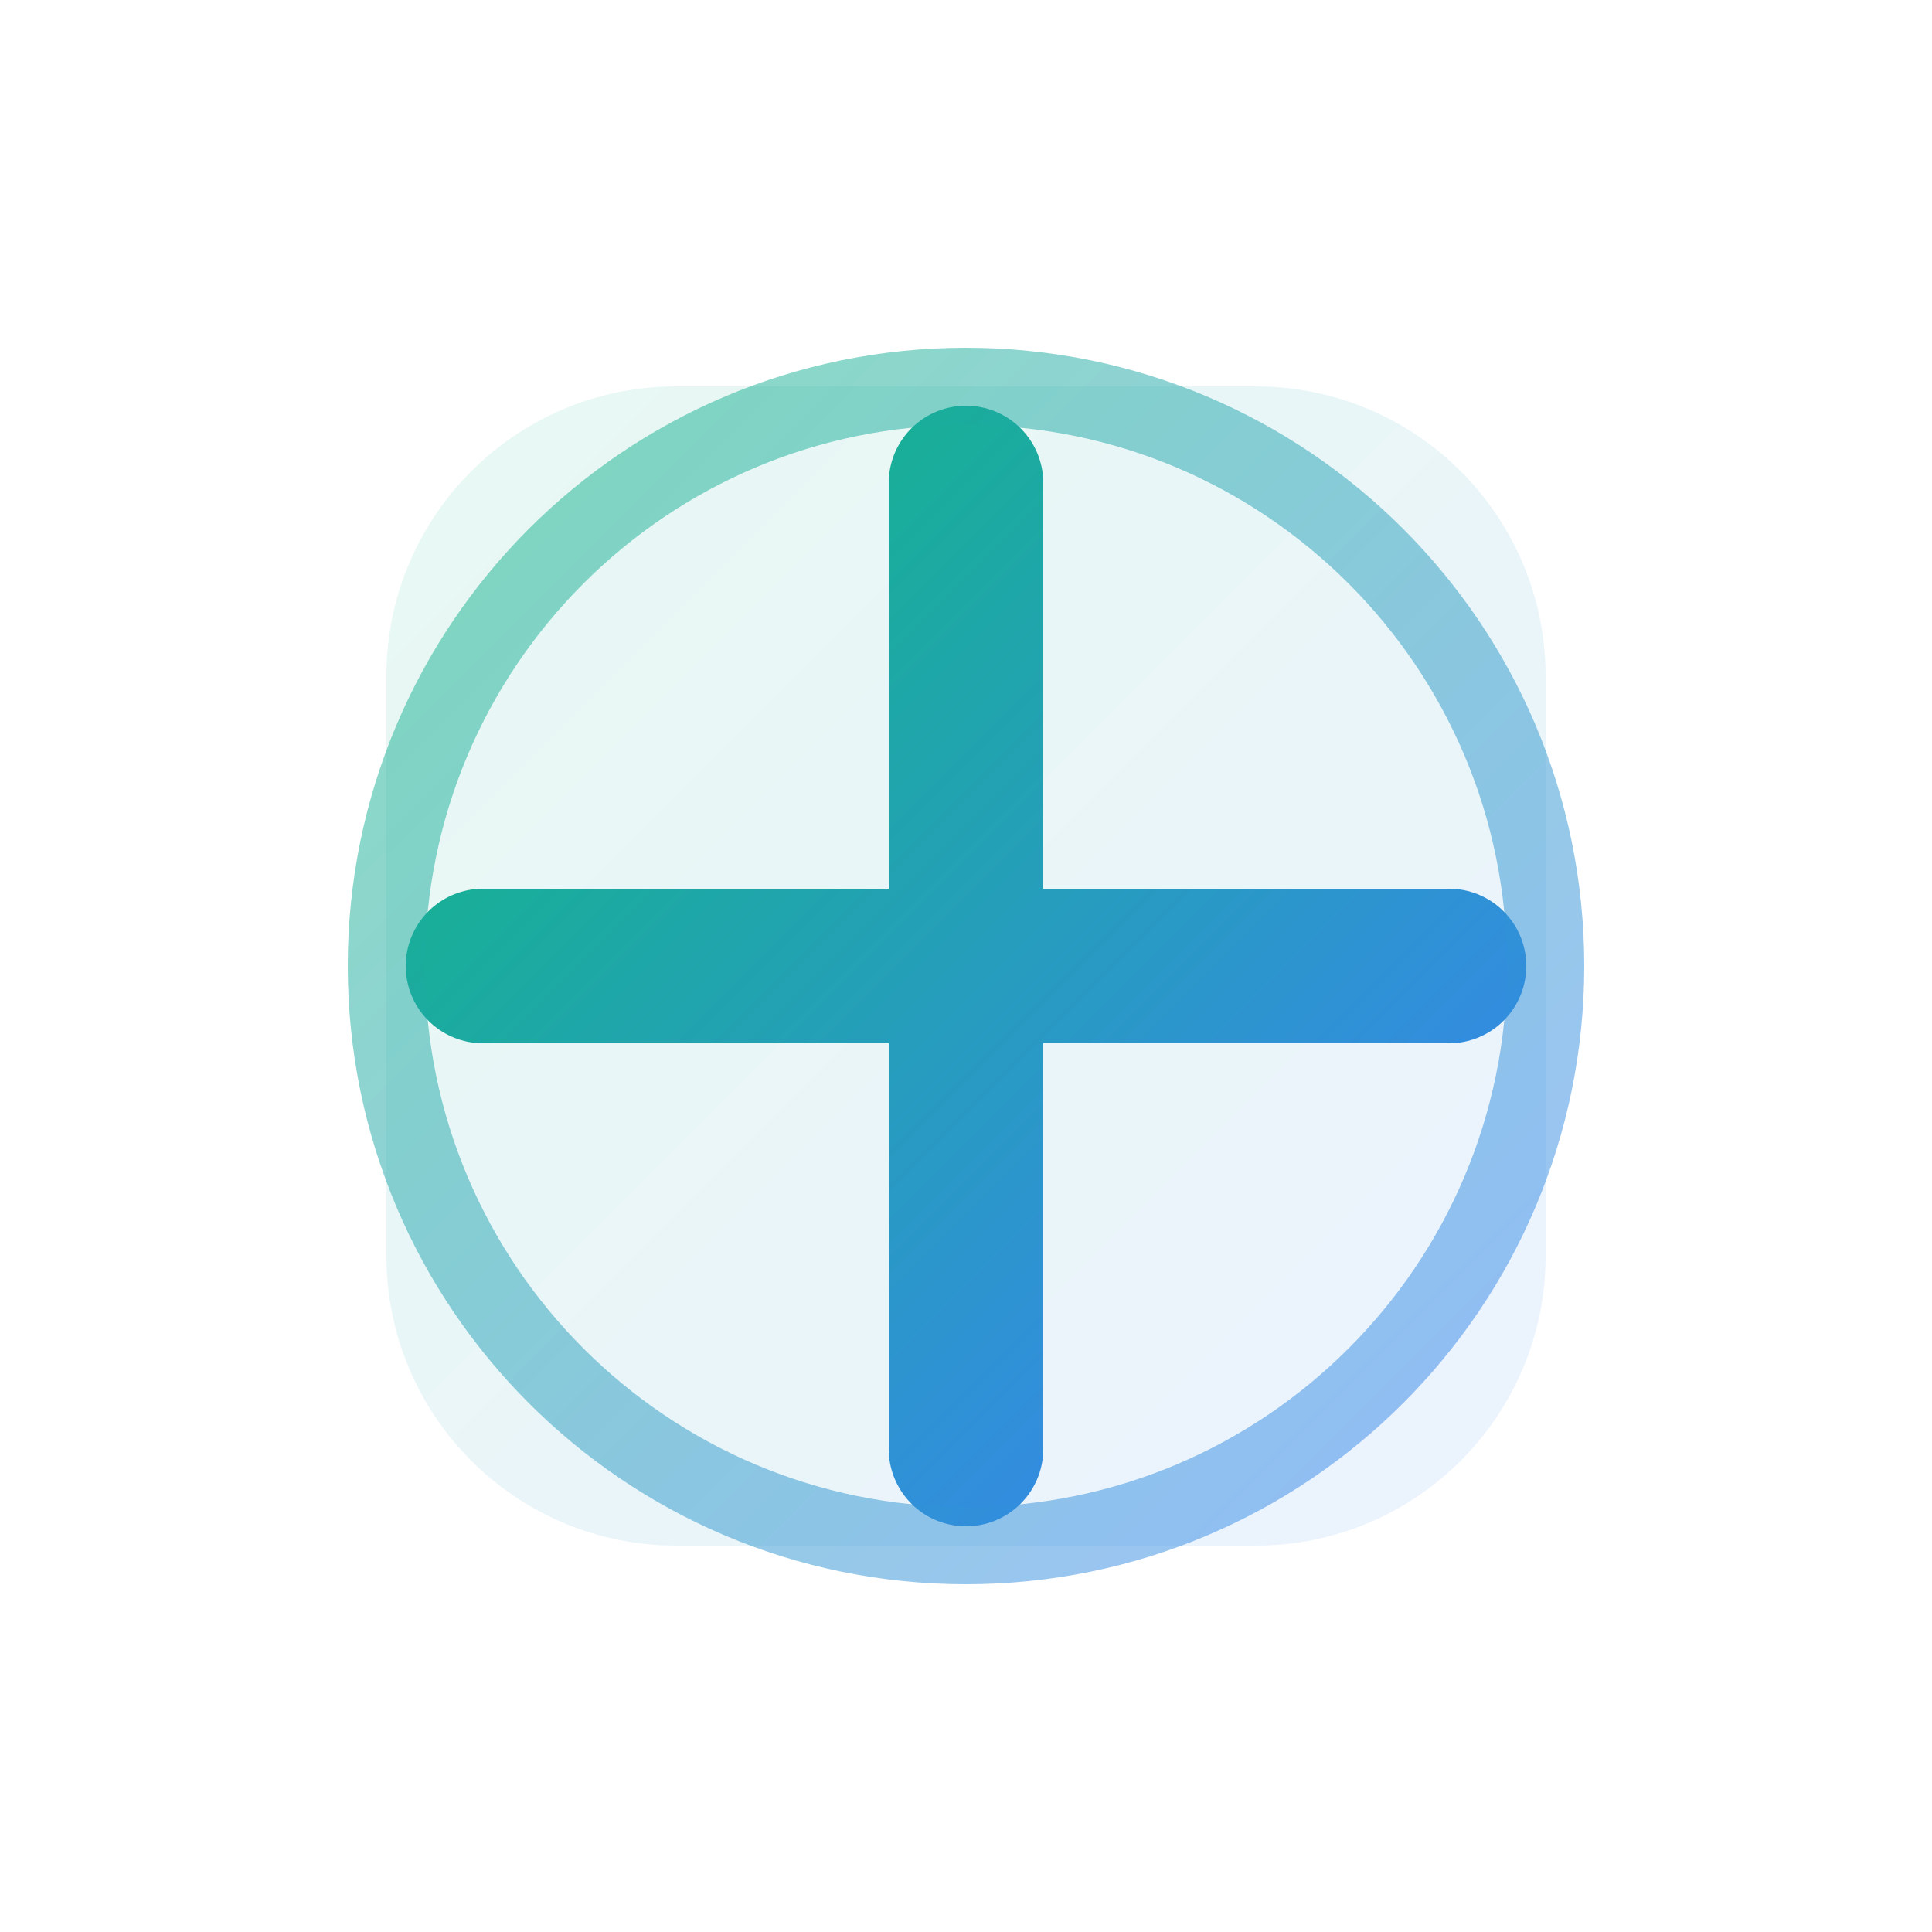
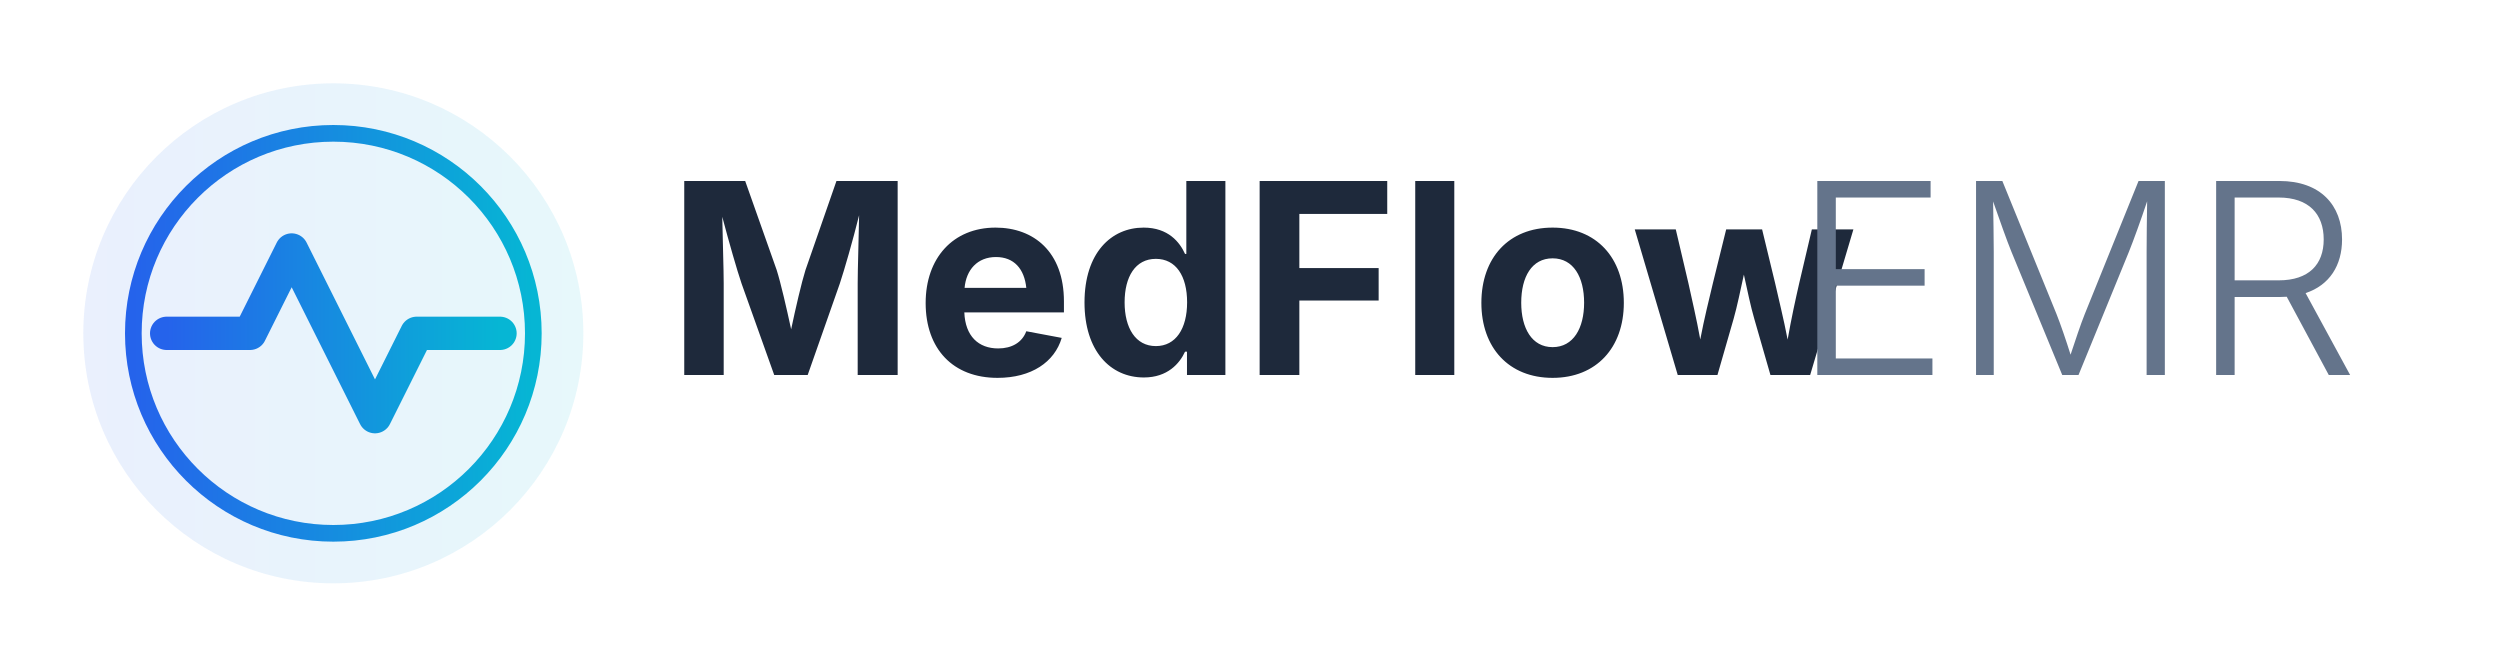
- <svg xmlns="http://www.w3.org/2000/svg" viewBox="0 0 100 100" fill="none">
+ <svg xmlns="http://www.w3.org/2000/svg" viewBox="0 0 300 80">
  <defs>
-     <linearGradient id="g1" x1="0%" y1="0%" x2="100%" y2="100%">
-       <stop offset="0%" stop-color="#10b981" />
-       <stop offset="100%" stop-color="#3b82f6" />
+     <linearGradient id="flowGrad" x1="0%" y1="0%" x2="100%" y2="0%">
+       <stop offset="0%" style="stop-color:#2563eb;stop-opacity:1" />
+       <stop offset="100%" style="stop-color:#06b6d4;stop-opacity:1" />
    </linearGradient>
  </defs>
-   <rect x="20" y="20" width="60" height="60" rx="15" fill="url(#g1)" opacity="0.1" />
-   <path d="M50 25 V75 M25 50 H75" stroke="url(#g1)" stroke-width="8" stroke-linecap="round" />
-   <circle cx="50" cy="50" r="30" stroke="url(#g1)" stroke-width="4" opacity="0.5" />
+   <g transform="translate(10, 10)">
+     <circle cx="30" cy="30" r="30" fill="url(#flowGrad)" opacity="0.1" />
+     <path d="M10 30 h10 l5 -10 l10 20 l5 -10 h10" stroke="url(#flowGrad)" stroke-width="4" fill="none" stroke-linecap="round" stroke-linejoin="round" />
+     <circle cx="30" cy="30" r="24" stroke="url(#flowGrad)" stroke-width="2" fill="none" />
+   </g>
+   <text x="80" y="45" font-family="'Inter', sans-serif" font-size="32" font-weight="bold" fill="#1e293b">MedFlow</text>
+   <text x="215" y="45" font-family="'Inter', sans-serif" font-size="32" font-weight="300" fill="#64748b">EMR</text>
</svg>
